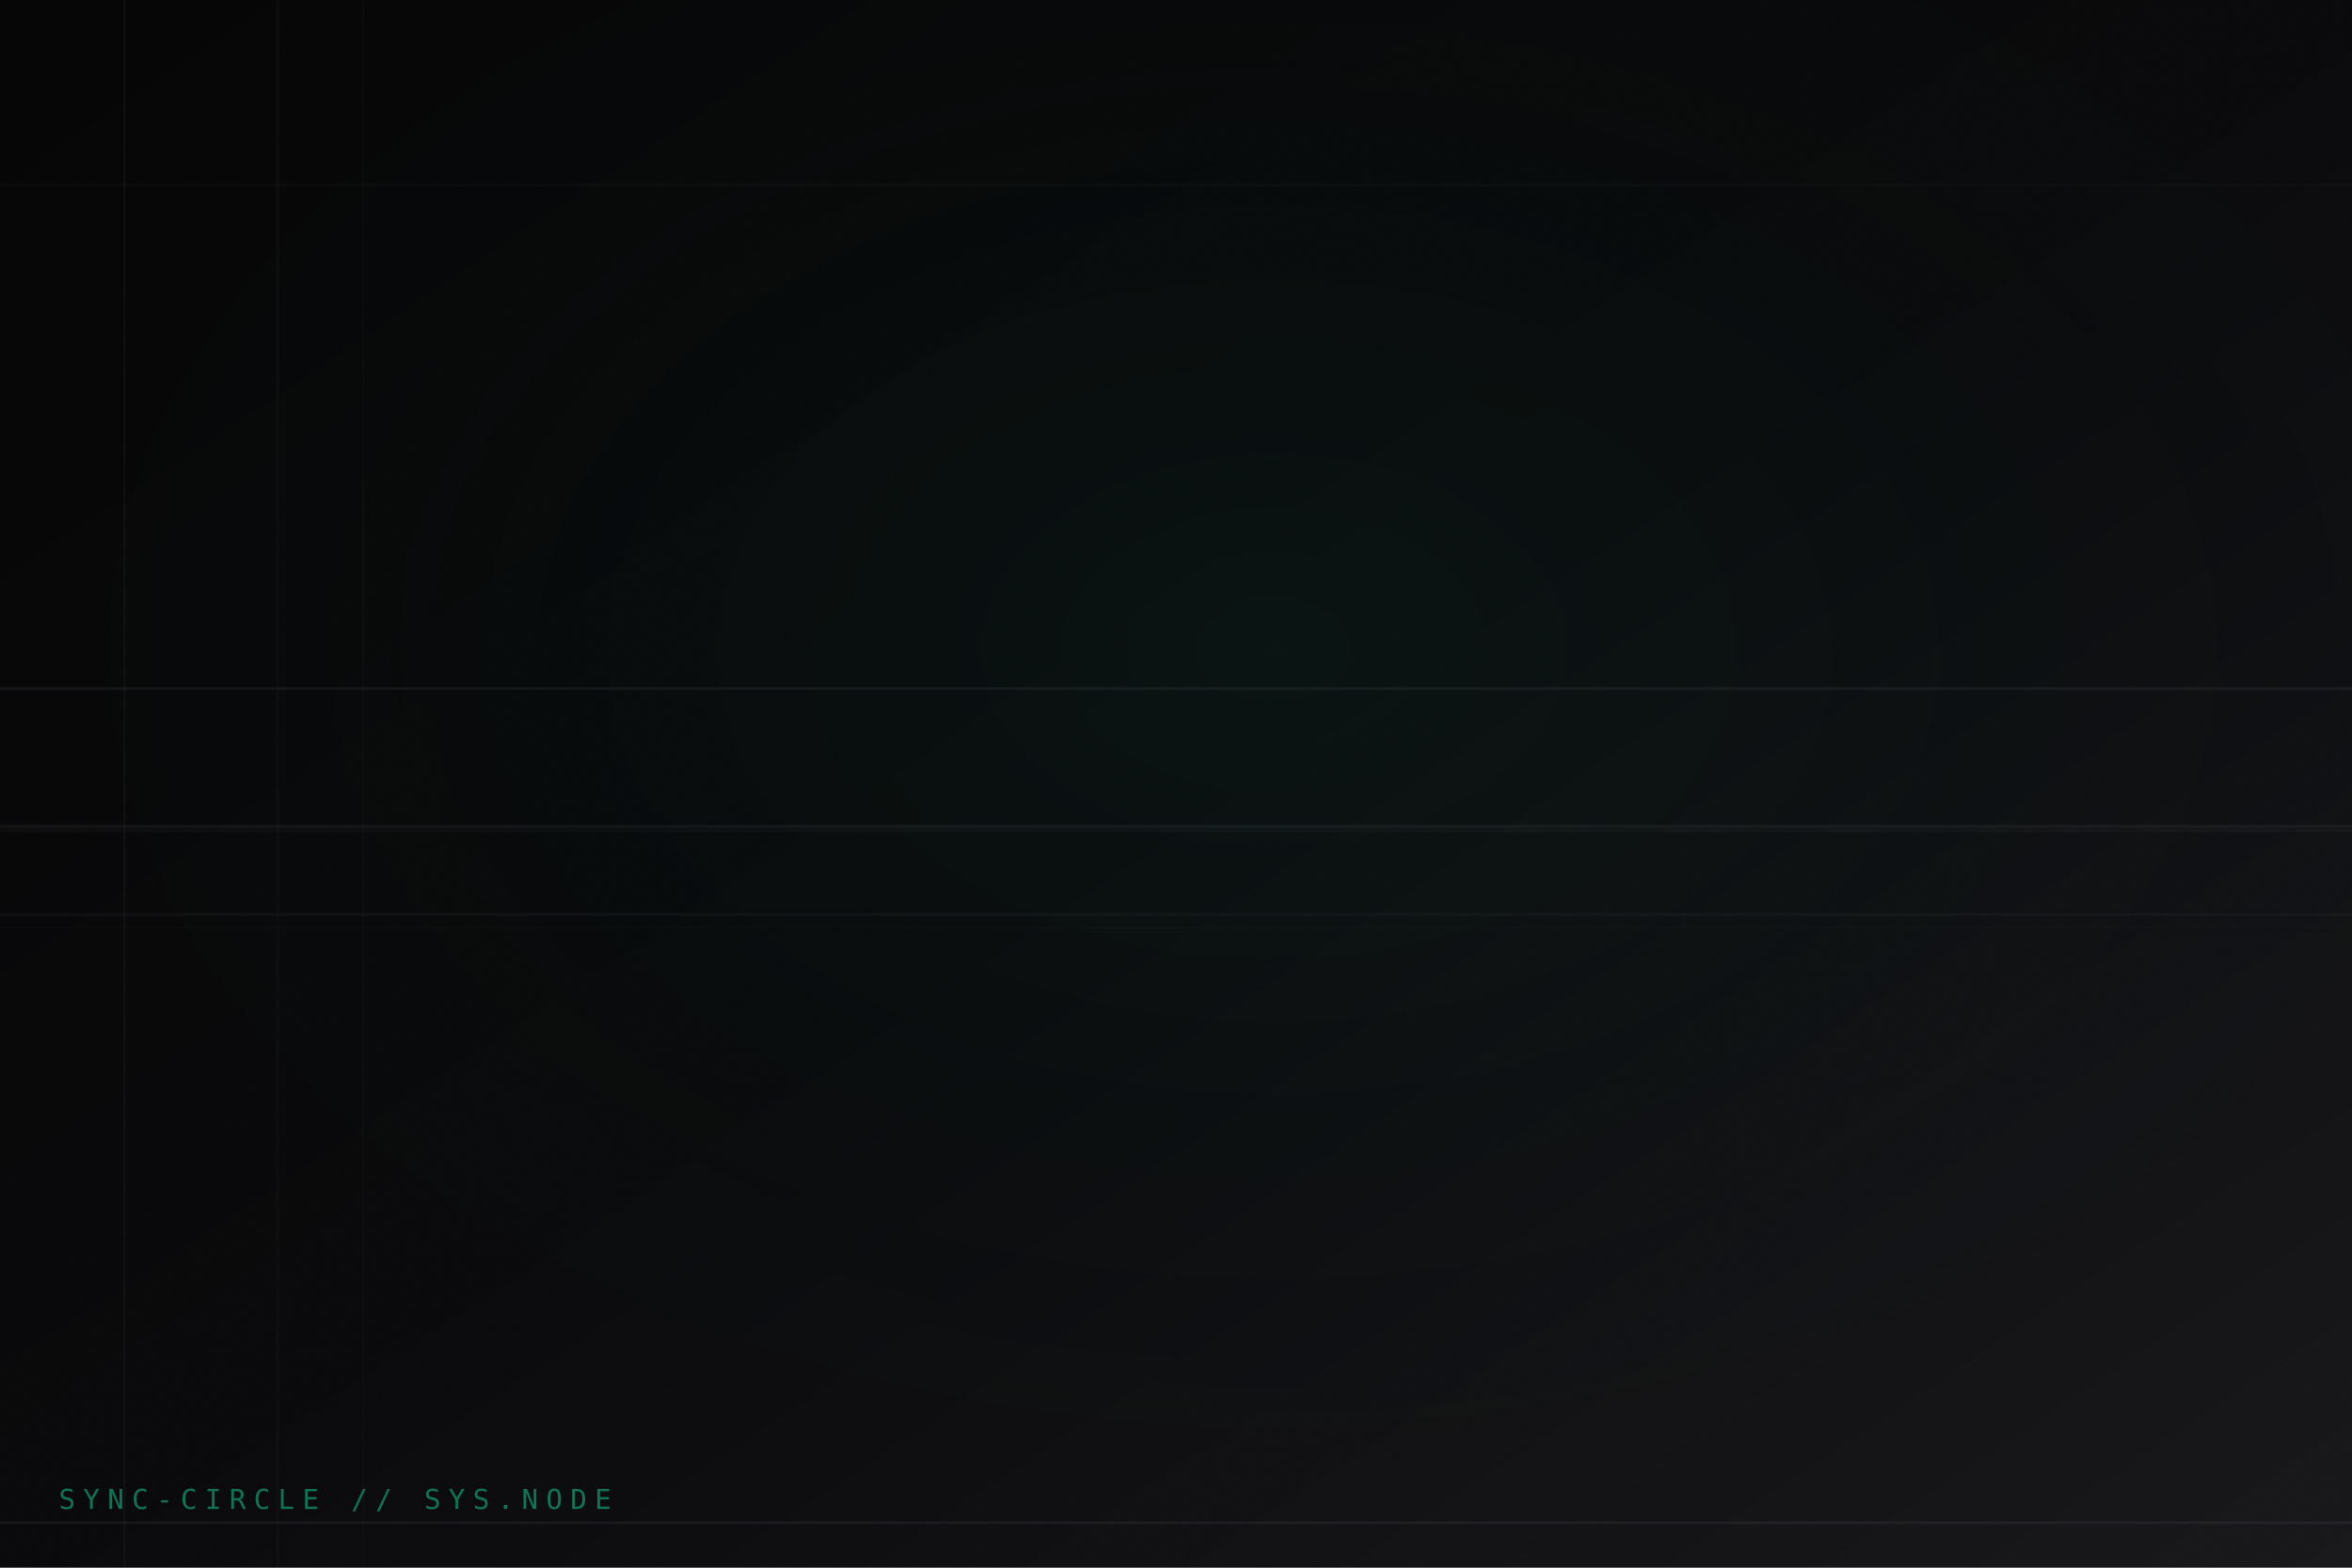
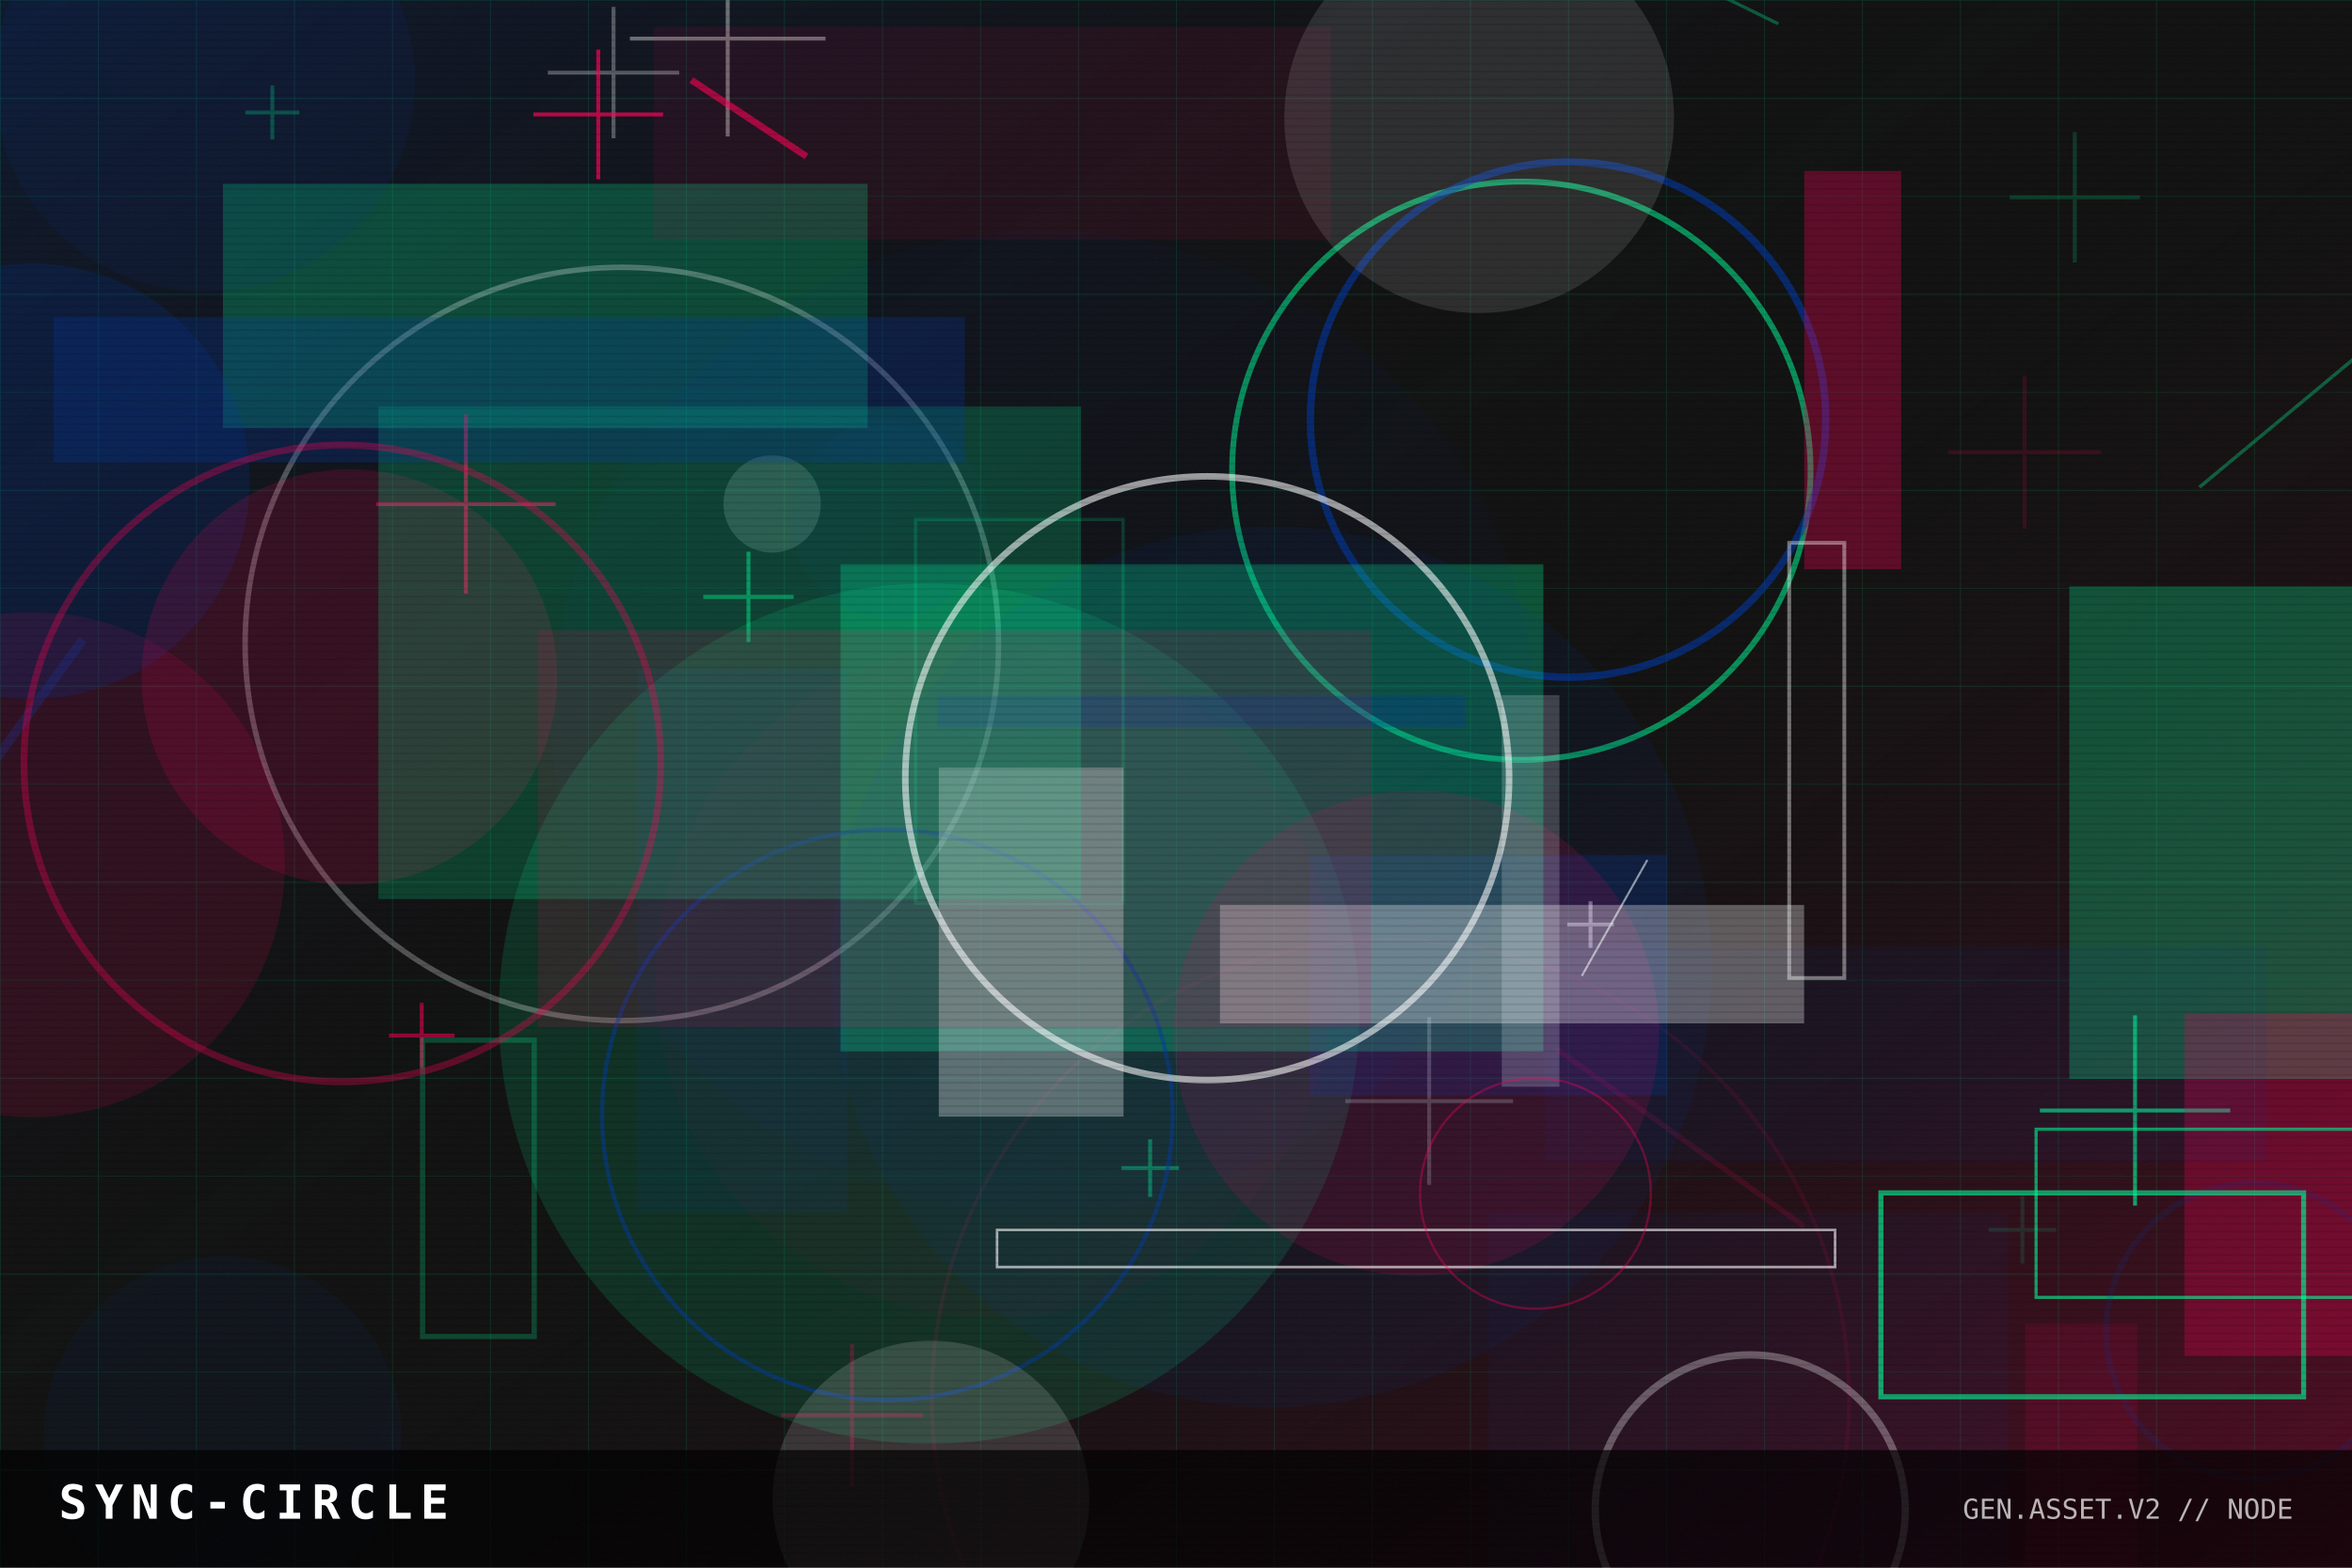
<svg xmlns="http://www.w3.org/2000/svg" width="1200" height="800" viewBox="0 0 1200 800" preserveAspectRatio="xMidYMid slice">
  <defs>
    <filter id="noise-sync-circle" x="0%" y="0%" width="100%" height="100%">
-       <feTurbulence type="fractalNoise" baseFrequency="0.856" numOctaves="3" result="noise" />
-       <feColorMatrix type="matrix" values="1 0 0 0 0  0 1 0 0 0  0 0 1 0 0  0 0 0 0.05 0" in="noise" result="coloredNoise" />
+       <feTurbulence type="fractalNoise" baseFrequency="0.756" numOctaves="4" result="noise" />
+       <feColorMatrix type="matrix" values="1 0 0 0 0  0 1 0 0 0  0 0 1 0 0  0 0 0 0.1 0" in="noise" result="coloredNoise" />
      <feComposite operator="in" in="coloredNoise" in2="SourceGraphic" result="composite" />
    </filter>
-     <linearGradient id="grad-main-sync-circle" x1="0%" y1="0%" x2="100%" y2="100%">
-       <stop offset="0%" stop-color="#050505" />
-       <stop offset="50%" stop-color="#09090b" />
-       <stop offset="100%" stop-color="#18181b" />
+     <linearGradient id="grad-sync-circle" x1="0%" y1="0%" x2="100%" y2="100%">
+       <stop offset="0%" stop-color="#0038A8" stop-opacity="0.2" />
+       <stop offset="50%" stop-color="#121212" stop-opacity="0" />
+       <stop offset="100%" stop-color="#FF0055" stop-opacity="0.3" />
    </linearGradient>
-     <radialGradient id="glow-sync-circle" cx="54.094%" cy="41.507%" r="60%">
-       <stop offset="0%" stop-color="#064e3b" stop-opacity="0.15" />
-       <stop offset="100%" stop-color="#050505" stop-opacity="0" />
-     </radialGradient>
-     <pattern id="grid-sync-circle" width="40" height="40" patternUnits="userSpaceOnUse">
-       <path d="M 40 0 L 0 0 0 40" fill="none" stroke="#27272a" stroke-width="0.5" stroke-opacity="0.3" />
+     <pattern id="grid-sync-circle" width="50" height="50" patternUnits="userSpaceOnUse">
+       <path d="M 50 0 L 0 0 0 50" fill="none" stroke="#00FF99" stroke-width="0.5" stroke-opacity="0.2" />
    </pattern>
  </defs>
-   <rect width="100%" height="100%" fill="url(#grad-main-sync-circle)" />
-   <rect width="100%" height="100%" fill="url(#glow-sync-circle)" />
-   <rect x="0" y="11.727%" width="100%" height="1.42" fill="#52525b" opacity="0.064" />
-   <rect x="0" y="58.248%" width="100%" height="1.503" fill="#52525b" opacity="0.104" />
-   <rect x="0" y="59.118%" width="100%" height="0.718" fill="#52525b" opacity="0.05" />
-   <rect x="0" y="43.835%" width="100%" height="1.394" fill="#52525b" opacity="0.187" />
-   <rect x="5.252%" y="0" width="1.051" height="100%" fill="#52525b" opacity="0.098" />
-   <rect x="0" y="52.87%" width="100%" height="1.66" fill="#52525b" opacity="0.088" />
-   <rect x="0" y="97.04%" width="100%" height="1.42" fill="#52525b" opacity="0.185" />
-   <rect x="15.41%" y="0" width="0.964" height="100%" fill="#52525b" opacity="0.054" />
-   <rect x="0" y="52.612%" width="100%" height="1.577" fill="#52525b" opacity="0.154" />
-   <rect x="11.745%" y="0" width="1.618" height="100%" fill="#52525b" opacity="0.064" />
-   <text x="30" y="770" font-family="monospace" font-size="14" fill="#10b981" opacity="0.6" letter-spacing="4">
-             SYNC-CIRCLE // SYS.NODE
+   <rect width="100%" height="100%" fill="#121212" />
+   <rect width="100%" height="100%" fill="url(#grad-sync-circle)" />
+   <rect width="100%" height="100%" fill="url(#grid-sync-circle)" />
+   <rect x="9.479%" y="11.727%" width="27.41%" height="15.578%" fill="#00FF99" opacity="0.234" />
+   <circle cx="59.118%" cy="89.187%" r="22.944%" fill="none" stroke="#FF0055" stroke-width="1.894" opacity="0.102" />
+   <rect x="63.282%" y="77.356%" width="22.091%" height="36.886%" fill="#0038A8" opacity="0.066" />
+   <g stroke="#FFFFFF" stroke-width="2" opacity="0.38">
+     <line x1="321.367" y1="19.713" x2="421.185" y2="19.713" />
+     <line x1="371.276" y1="-30.195" x2="371.276" y2="69.622" />
+   </g>
+   <g stroke="#00FF99" stroke-width="2" opacity="0.416">
+     <line x1="572.111" y1="596.089" x2="601.507" y2="596.089" />
+     <line x1="586.809" y1="581.392" x2="586.809" y2="610.787" />
+   </g>
+   <line x1="3.513%" y1="40.817%" x2="-2.236%" y2="52.659%" stroke="#0038A8" stroke-width="4.759" opacity="0.307" />
+   <g stroke="#FFFFFF" stroke-width="2" opacity="0.571">
+     <line x1="799.588" y1="471.832" x2="823.392" y2="471.832" />
+     <line x1="811.49" y1="459.93" x2="811.49" y2="483.734" />
+   </g>
+   <rect x="27.798%" y="1.727%" width="28.786%" height="13.551%" fill="#FF0055" opacity="0.078" />
+   <g stroke="#FF0055" stroke-width="2" opacity="0.592">
+     <line x1="191.961" y1="257.233" x2="283.459" y2="257.233" />
+     <line x1="237.71" y1="211.483" x2="237.71" y2="302.982" />
+   </g>
+   <g stroke="#00FF99" stroke-width="2" opacity="0.606">
+     <line x1="1040.759" y1="566.684" x2="1137.863" y2="566.684" />
+     <line x1="1089.311" y1="518.132" x2="1089.311" y2="615.236" />
+   </g>
+   <circle cx="39.499%" cy="64.659%" r="21.524%" fill="#00FF99" opacity="0.131" />
+   <g stroke="#00FF99" stroke-width="2" opacity="0.169">
+     <line x1="1025.352" y1="100.699" x2="1091.784" y2="100.699" />
+     <line x1="1058.568" y1="67.483" x2="1058.568" y2="133.915" />
+   </g>
+   <circle cx="1.372%" cy="55.149%" r="12.635%" fill="#FF0055" opacity="0.125" />
+   <circle cx="9.46%" cy="91.557%" r="8.963%" fill="#0038A8" opacity="0.063" />
+   <rect x="55.682%" y="54.522%" width="15.207%" height="15.349%" fill="#0038A8" opacity="0.235" />
+   <rect x="87.983%" y="37.412%" width="28.505%" height="31.409%" fill="#00FF99" opacity="0.272" />
+   <circle cx="64.683%" cy="30.027%" r="14.469%" fill="none" stroke="#00FF99" stroke-width="2.977" opacity="0.527" />
+   <rect x="27.086%" y="42.693%" width="8.925%" height="34.607%" fill="#0038A8" opacity="0.105" />
+   <circle cx="26.438%" cy="41.077%" r="18.846%" fill="none" stroke="#FFFFFF" stroke-width="2.774" opacity="0.27" />
+   <circle cx="66.67%" cy="26.762%" r="12.891%" fill="none" stroke="#0038A8" stroke-width="3.728" opacity="0.596" />
+   <circle cx="1.358%" cy="30.694%" r="10.888%" fill="#0038A8" opacity="0.186" />
+   <line x1="76.699%" y1="78.216%" x2="66.179%" y2="66.904%" stroke="#FF0055" stroke-width="2.7" opacity="0.141" />
+   <rect x="92.876%" y="64.676%" width="17.147%" height="21.813%" fill="#FF0055" opacity="0.266" />
+   <g stroke="#FF0055" stroke-width="2" opacity="0.276">
+     <line x1="398.565" y1="722.159" x2="470.916" y2="722.159" />
+     <line x1="434.74" y1="685.984" x2="434.74" y2="758.334" />
+   </g>
+   <rect x="76.713%" y="10.909%" width="4.12%" height="25.399%" fill="#FF0055" opacity="0.313" />
+   <rect x="65.685%" y="60.388%" width="30.688%" height="13.671%" fill="#0038A8" opacity="0.079" />
+   <g stroke="#FF0055" stroke-width="2" opacity="0.554">
+     <line x1="198.499" y1="528.453" x2="231.845" y2="528.453" />
+     <line x1="215.172" y1="511.78" x2="215.172" y2="545.125" />
+   </g>
+   <g stroke="#FFFFFF" stroke-width="2" opacity="0.295">
+     <line x1="279.506" y1="37.048" x2="346.525" y2="37.048" />
+     <line x1="313.016" y1="3.539" x2="313.016" y2="70.558" />
+   </g>
+   <rect x="35.737%" y="35.995%" width="29.882%" height="31.088%" fill="#00FF99" opacity="0.279" />
+   <circle cx="42.26%" cy="62.491%" r="16.938%" fill="#FF0055" opacity="0.033" />
+   <rect x="17.967%" y="66.356%" width="4.746%" height="18.894%" fill="none" stroke="#00FF99" stroke-width="2.676" opacity="0.221" />
+   <circle cx="60.217%" cy="65.903%" r="12.132%" fill="#FF0055" opacity="0.143" />
+   <circle cx="44.365%" cy="46.058%" r="24.574%" fill="#0038A8" opacity="0.044" />
+   <circle cx="62.891%" cy="7.54%" r="9.749%" fill="#FFFFFF" opacity="0.114" />
+   <rect x="39.849%" y="44.386%" width="22.432%" height="2.008%" fill="#0038A8" opacity="0.268" />
+   <circle cx="74.415%" cy="96.311%" r="7.756%" fill="none" stroke="#FFFFFF" stroke-width="3.723" opacity="0.307" />
+   <line x1="75.611%" y1="1.524%" x2="56.768%" y2="-12.333%" stroke="#00FF99" stroke-width="1.66" opacity="0.304" />
+   <rect x="63.851%" y="44.348%" width="2.451%" height="24.972%" fill="#FFFFFF" opacity="0.211" />
+   <g stroke="#00FF99" stroke-width="2" opacity="0.118">
+     <line x1="1014.589" y1="627.659" x2="1049.092" y2="627.659" />
+     <line x1="1031.84" y1="610.408" x2="1031.84" y2="644.911" />
+   </g>
+   <g stroke="#FFFFFF" stroke-width="2" opacity="0.204">
+     <line x1="686.389" y1="561.913" x2="771.961" y2="561.913" />
+     <line x1="729.175" y1="519.128" x2="729.175" y2="604.699" />
+   </g>
+   <circle cx="37.727%" cy="71.111%" r="14.272%" fill="none" stroke="#0038A8" stroke-width="2.131" opacity="0.479" />
+   <rect x="86.106%" y="84.454%" width="4.764%" height="18.93%" fill="#FF0055" opacity="0.117" />
+   <line x1="70.04%" y1="54.855%" x2="67.255%" y2="62.248%" stroke="#FFFFFF" stroke-width="1.072" opacity="0.598" />
+   <circle cx="54.047%" cy="61.673%" r="22.036%" fill="#0038A8" opacity="0.087" />
+   <circle cx="39.578%" cy="95.615%" r="7.924%" fill="#FFFFFF" opacity="0.146" />
+   <line x1="93.511%" y1="31.082%" x2="103.406%" y2="18.732%" stroke="#00FF99" stroke-width="1.749" opacity="0.327" />
+   <line x1="29.393%" y1="5.105%" x2="34.293%" y2="9.982%" stroke="#FF0055" stroke-width="3.417" opacity="0.591" />
+   <rect x="51.869%" y="57.729%" width="24.836%" height="7.548%" fill="#FFFFFF" opacity="0.309" />
+   <circle cx="14.854%" cy="43.183%" r="10.394%" fill="#FF0055" opacity="0.154" />
+   <rect x="86.569%" y="72.032%" width="19.955%" height="10.725%" fill="none" stroke="#00FF99" stroke-width="1.614" opacity="0.597" />
+   <rect x="38.926%" y="33.134%" width="8.823%" height="24.468%" fill="none" stroke="#00FF99" stroke-width="1.723" opacity="0.167" />
+   <rect x="76.072%" y="34.625%" width="2.343%" height="27.762%" fill="none" stroke="#FFFFFF" stroke-width="1.947" opacity="0.407" />
+   <g stroke="#00FF99" stroke-width="2" opacity="0.259">
+     <line x1="125.171" y1="57.374" x2="152.723" y2="57.374" />
+     <line x1="138.947" y1="43.598" x2="138.947" y2="71.15" />
+   </g>
+   <circle cx="32.828%" cy="32.143%" r="2.436%" fill="#FFFFFF" opacity="0.155" />
+   <circle cx="95.822%" cy="84.89%" r="7.383%" fill="none" stroke="#0038A8" stroke-width="3.106" opacity="0.143" />
+   <rect x="42.392%" y="78.458%" width="35.63%" height="2.366%" fill="none" stroke="#FFFFFF" stroke-width="1.309" opacity="0.617" />
+   <g stroke="#FF0055" stroke-width="2" opacity="0.688">
+     <line x1="272.155" y1="58.389" x2="338.315" y2="58.389" />
+     <line x1="305.235" y1="25.309" x2="305.235" y2="91.469" />
+   </g>
+   <circle cx="37.814%" cy="33.129%" r="4.955%" fill="#0038A8" opacity="0.061" />
+   <g stroke="#00FF99" stroke-width="2" opacity="0.452">
+     <line x1="358.826" y1="304.581" x2="404.911" y2="304.581" />
+     <line x1="381.868" y1="281.538" x2="381.868" y2="327.623" />
+   </g>
+   <rect x="79.971%" y="76.094%" width="17.972%" height="13.004%" fill="none" stroke="#00FF99" stroke-width="2.57" opacity="0.627" />
+   <circle cx="8.693%" cy="5.188%" r="10.527%" fill="#0038A8" opacity="0.092" />
+   <rect x="39.915%" y="48.967%" width="7.853%" height="22.258%" fill="#FFFFFF" opacity="0.309" />
+   <rect x="16.09%" y="25.934%" width="29.875%" height="31.412%" fill="#00FF99" opacity="0.198" />
+   <circle cx="65.281%" cy="76.125%" r="5.773%" fill="none" stroke="#FF0055" stroke-width="1.185" opacity="0.336" />
+   <rect x="2.28%" y="20.228%" width="38.741%" height="9.266%" fill="#0038A8" opacity="0.255" />
+   <g stroke="#FF0055" stroke-width="2" opacity="0.152">
+     <line x1="994.001" y1="230.777" x2="1071.894" y2="230.777" />
+     <line x1="1032.947" y1="191.831" x2="1032.947" y2="269.723" />
+   </g>
+   <circle cx="14.556%" cy="48.694%" r="15.929%" fill="none" stroke="#FF0055" stroke-width="3.476" opacity="0.328" />
+   <rect x="22.88%" y="40.216%" width="35.423%" height="25.314%" fill="#FF0055" opacity="0.124" />
+   <circle cx="51.327%" cy="49.641%" r="15.104%" fill="none" stroke="#FFFFFF" stroke-width="3.357" opacity="0.576" />
+   <rect x="0" y="0" width="100%" height="1" fill="#000" opacity="0.1" />
+   <rect x="0" y="4" width="100%" height="1" fill="#000" opacity="0.1" />
+   <rect x="0" y="8" width="100%" height="1" fill="#000" opacity="0.1" />
+   <rect x="0" y="12" width="100%" height="1" fill="#000" opacity="0.1" />
+   <rect x="0" y="16" width="100%" height="1" fill="#000" opacity="0.1" />
+   <rect x="0" y="20" width="100%" height="1" fill="#000" opacity="0.1" />
+   <rect x="0" y="24" width="100%" height="1" fill="#000" opacity="0.1" />
+   <rect x="0" y="28" width="100%" height="1" fill="#000" opacity="0.1" />
+   <rect x="0" y="32" width="100%" height="1" fill="#000" opacity="0.1" />
+   <rect x="0" y="36" width="100%" height="1" fill="#000" opacity="0.1" />
+   <rect x="0" y="40" width="100%" height="1" fill="#000" opacity="0.1" />
+   <rect x="0" y="44" width="100%" height="1" fill="#000" opacity="0.1" />
+   <rect x="0" y="48" width="100%" height="1" fill="#000" opacity="0.1" />
+   <rect x="0" y="52" width="100%" height="1" fill="#000" opacity="0.1" />
+   <rect x="0" y="56" width="100%" height="1" fill="#000" opacity="0.1" />
+   <rect x="0" y="60" width="100%" height="1" fill="#000" opacity="0.1" />
+   <rect x="0" y="64" width="100%" height="1" fill="#000" opacity="0.1" />
+   <rect x="0" y="68" width="100%" height="1" fill="#000" opacity="0.1" />
+   <rect x="0" y="72" width="100%" height="1" fill="#000" opacity="0.1" />
+   <rect x="0" y="76" width="100%" height="1" fill="#000" opacity="0.1" />
+   <rect x="0" y="80" width="100%" height="1" fill="#000" opacity="0.1" />
+   <rect x="0" y="84" width="100%" height="1" fill="#000" opacity="0.1" />
+   <rect x="0" y="88" width="100%" height="1" fill="#000" opacity="0.1" />
+   <rect x="0" y="92" width="100%" height="1" fill="#000" opacity="0.1" />
+   <rect x="0" y="96" width="100%" height="1" fill="#000" opacity="0.1" />
+   <rect x="0" y="100" width="100%" height="1" fill="#000" opacity="0.1" />
+   <rect x="0" y="104" width="100%" height="1" fill="#000" opacity="0.1" />
+   <rect x="0" y="108" width="100%" height="1" fill="#000" opacity="0.1" />
+   <rect x="0" y="112" width="100%" height="1" fill="#000" opacity="0.1" />
+   <rect x="0" y="116" width="100%" height="1" fill="#000" opacity="0.1" />
+   <rect x="0" y="120" width="100%" height="1" fill="#000" opacity="0.1" />
+   <rect x="0" y="124" width="100%" height="1" fill="#000" opacity="0.1" />
+   <rect x="0" y="128" width="100%" height="1" fill="#000" opacity="0.1" />
+   <rect x="0" y="132" width="100%" height="1" fill="#000" opacity="0.1" />
+   <rect x="0" y="136" width="100%" height="1" fill="#000" opacity="0.1" />
+   <rect x="0" y="140" width="100%" height="1" fill="#000" opacity="0.1" />
+   <rect x="0" y="144" width="100%" height="1" fill="#000" opacity="0.1" />
+   <rect x="0" y="148" width="100%" height="1" fill="#000" opacity="0.1" />
+   <rect x="0" y="152" width="100%" height="1" fill="#000" opacity="0.1" />
+   <rect x="0" y="156" width="100%" height="1" fill="#000" opacity="0.1" />
+   <rect x="0" y="160" width="100%" height="1" fill="#000" opacity="0.1" />
+   <rect x="0" y="164" width="100%" height="1" fill="#000" opacity="0.1" />
+   <rect x="0" y="168" width="100%" height="1" fill="#000" opacity="0.1" />
+   <rect x="0" y="172" width="100%" height="1" fill="#000" opacity="0.1" />
+   <rect x="0" y="176" width="100%" height="1" fill="#000" opacity="0.1" />
+   <rect x="0" y="180" width="100%" height="1" fill="#000" opacity="0.1" />
+   <rect x="0" y="184" width="100%" height="1" fill="#000" opacity="0.1" />
+   <rect x="0" y="188" width="100%" height="1" fill="#000" opacity="0.1" />
+   <rect x="0" y="192" width="100%" height="1" fill="#000" opacity="0.1" />
+   <rect x="0" y="196" width="100%" height="1" fill="#000" opacity="0.1" />
+   <rect x="0" y="200" width="100%" height="1" fill="#000" opacity="0.1" />
+   <rect x="0" y="204" width="100%" height="1" fill="#000" opacity="0.1" />
+   <rect x="0" y="208" width="100%" height="1" fill="#000" opacity="0.1" />
+   <rect x="0" y="212" width="100%" height="1" fill="#000" opacity="0.1" />
+   <rect x="0" y="216" width="100%" height="1" fill="#000" opacity="0.1" />
+   <rect x="0" y="220" width="100%" height="1" fill="#000" opacity="0.1" />
+   <rect x="0" y="224" width="100%" height="1" fill="#000" opacity="0.1" />
+   <rect x="0" y="228" width="100%" height="1" fill="#000" opacity="0.1" />
+   <rect x="0" y="232" width="100%" height="1" fill="#000" opacity="0.1" />
+   <rect x="0" y="236" width="100%" height="1" fill="#000" opacity="0.1" />
+   <rect x="0" y="240" width="100%" height="1" fill="#000" opacity="0.1" />
+   <rect x="0" y="244" width="100%" height="1" fill="#000" opacity="0.1" />
+   <rect x="0" y="248" width="100%" height="1" fill="#000" opacity="0.1" />
+   <rect x="0" y="252" width="100%" height="1" fill="#000" opacity="0.1" />
+   <rect x="0" y="256" width="100%" height="1" fill="#000" opacity="0.1" />
+   <rect x="0" y="260" width="100%" height="1" fill="#000" opacity="0.1" />
+   <rect x="0" y="264" width="100%" height="1" fill="#000" opacity="0.1" />
+   <rect x="0" y="268" width="100%" height="1" fill="#000" opacity="0.1" />
+   <rect x="0" y="272" width="100%" height="1" fill="#000" opacity="0.1" />
+   <rect x="0" y="276" width="100%" height="1" fill="#000" opacity="0.1" />
+   <rect x="0" y="280" width="100%" height="1" fill="#000" opacity="0.1" />
+   <rect x="0" y="284" width="100%" height="1" fill="#000" opacity="0.1" />
+   <rect x="0" y="288" width="100%" height="1" fill="#000" opacity="0.1" />
+   <rect x="0" y="292" width="100%" height="1" fill="#000" opacity="0.1" />
+   <rect x="0" y="296" width="100%" height="1" fill="#000" opacity="0.1" />
+   <rect x="0" y="300" width="100%" height="1" fill="#000" opacity="0.1" />
+   <rect x="0" y="304" width="100%" height="1" fill="#000" opacity="0.1" />
+   <rect x="0" y="308" width="100%" height="1" fill="#000" opacity="0.1" />
+   <rect x="0" y="312" width="100%" height="1" fill="#000" opacity="0.1" />
+   <rect x="0" y="316" width="100%" height="1" fill="#000" opacity="0.1" />
+   <rect x="0" y="320" width="100%" height="1" fill="#000" opacity="0.1" />
+   <rect x="0" y="324" width="100%" height="1" fill="#000" opacity="0.1" />
+   <rect x="0" y="328" width="100%" height="1" fill="#000" opacity="0.1" />
+   <rect x="0" y="332" width="100%" height="1" fill="#000" opacity="0.1" />
+   <rect x="0" y="336" width="100%" height="1" fill="#000" opacity="0.1" />
+   <rect x="0" y="340" width="100%" height="1" fill="#000" opacity="0.1" />
+   <rect x="0" y="344" width="100%" height="1" fill="#000" opacity="0.1" />
+   <rect x="0" y="348" width="100%" height="1" fill="#000" opacity="0.1" />
+   <rect x="0" y="352" width="100%" height="1" fill="#000" opacity="0.1" />
+   <rect x="0" y="356" width="100%" height="1" fill="#000" opacity="0.1" />
+   <rect x="0" y="360" width="100%" height="1" fill="#000" opacity="0.1" />
+   <rect x="0" y="364" width="100%" height="1" fill="#000" opacity="0.1" />
+   <rect x="0" y="368" width="100%" height="1" fill="#000" opacity="0.1" />
+   <rect x="0" y="372" width="100%" height="1" fill="#000" opacity="0.1" />
+   <rect x="0" y="376" width="100%" height="1" fill="#000" opacity="0.1" />
+   <rect x="0" y="380" width="100%" height="1" fill="#000" opacity="0.1" />
+   <rect x="0" y="384" width="100%" height="1" fill="#000" opacity="0.1" />
+   <rect x="0" y="388" width="100%" height="1" fill="#000" opacity="0.1" />
+   <rect x="0" y="392" width="100%" height="1" fill="#000" opacity="0.1" />
+   <rect x="0" y="396" width="100%" height="1" fill="#000" opacity="0.1" />
+   <rect x="0" y="400" width="100%" height="1" fill="#000" opacity="0.1" />
+   <rect x="0" y="404" width="100%" height="1" fill="#000" opacity="0.1" />
+   <rect x="0" y="408" width="100%" height="1" fill="#000" opacity="0.1" />
+   <rect x="0" y="412" width="100%" height="1" fill="#000" opacity="0.1" />
+   <rect x="0" y="416" width="100%" height="1" fill="#000" opacity="0.1" />
+   <rect x="0" y="420" width="100%" height="1" fill="#000" opacity="0.1" />
+   <rect x="0" y="424" width="100%" height="1" fill="#000" opacity="0.1" />
+   <rect x="0" y="428" width="100%" height="1" fill="#000" opacity="0.1" />
+   <rect x="0" y="432" width="100%" height="1" fill="#000" opacity="0.1" />
+   <rect x="0" y="436" width="100%" height="1" fill="#000" opacity="0.1" />
+   <rect x="0" y="440" width="100%" height="1" fill="#000" opacity="0.1" />
+   <rect x="0" y="444" width="100%" height="1" fill="#000" opacity="0.1" />
+   <rect x="0" y="448" width="100%" height="1" fill="#000" opacity="0.1" />
+   <rect x="0" y="452" width="100%" height="1" fill="#000" opacity="0.1" />
+   <rect x="0" y="456" width="100%" height="1" fill="#000" opacity="0.1" />
+   <rect x="0" y="460" width="100%" height="1" fill="#000" opacity="0.1" />
+   <rect x="0" y="464" width="100%" height="1" fill="#000" opacity="0.1" />
+   <rect x="0" y="468" width="100%" height="1" fill="#000" opacity="0.1" />
+   <rect x="0" y="472" width="100%" height="1" fill="#000" opacity="0.1" />
+   <rect x="0" y="476" width="100%" height="1" fill="#000" opacity="0.1" />
+   <rect x="0" y="480" width="100%" height="1" fill="#000" opacity="0.1" />
+   <rect x="0" y="484" width="100%" height="1" fill="#000" opacity="0.1" />
+   <rect x="0" y="488" width="100%" height="1" fill="#000" opacity="0.1" />
+   <rect x="0" y="492" width="100%" height="1" fill="#000" opacity="0.1" />
+   <rect x="0" y="496" width="100%" height="1" fill="#000" opacity="0.1" />
+   <rect x="0" y="500" width="100%" height="1" fill="#000" opacity="0.1" />
+   <rect x="0" y="504" width="100%" height="1" fill="#000" opacity="0.1" />
+   <rect x="0" y="508" width="100%" height="1" fill="#000" opacity="0.1" />
+   <rect x="0" y="512" width="100%" height="1" fill="#000" opacity="0.1" />
+   <rect x="0" y="516" width="100%" height="1" fill="#000" opacity="0.1" />
+   <rect x="0" y="520" width="100%" height="1" fill="#000" opacity="0.1" />
+   <rect x="0" y="524" width="100%" height="1" fill="#000" opacity="0.1" />
+   <rect x="0" y="528" width="100%" height="1" fill="#000" opacity="0.1" />
+   <rect x="0" y="532" width="100%" height="1" fill="#000" opacity="0.1" />
+   <rect x="0" y="536" width="100%" height="1" fill="#000" opacity="0.1" />
+   <rect x="0" y="540" width="100%" height="1" fill="#000" opacity="0.1" />
+   <rect x="0" y="544" width="100%" height="1" fill="#000" opacity="0.1" />
+   <rect x="0" y="548" width="100%" height="1" fill="#000" opacity="0.1" />
+   <rect x="0" y="552" width="100%" height="1" fill="#000" opacity="0.1" />
+   <rect x="0" y="556" width="100%" height="1" fill="#000" opacity="0.1" />
+   <rect x="0" y="560" width="100%" height="1" fill="#000" opacity="0.1" />
+   <rect x="0" y="564" width="100%" height="1" fill="#000" opacity="0.1" />
+   <rect x="0" y="568" width="100%" height="1" fill="#000" opacity="0.1" />
+   <rect x="0" y="572" width="100%" height="1" fill="#000" opacity="0.1" />
+   <rect x="0" y="576" width="100%" height="1" fill="#000" opacity="0.1" />
+   <rect x="0" y="580" width="100%" height="1" fill="#000" opacity="0.1" />
+   <rect x="0" y="584" width="100%" height="1" fill="#000" opacity="0.1" />
+   <rect x="0" y="588" width="100%" height="1" fill="#000" opacity="0.1" />
+   <rect x="0" y="592" width="100%" height="1" fill="#000" opacity="0.1" />
+   <rect x="0" y="596" width="100%" height="1" fill="#000" opacity="0.1" />
+   <rect x="0" y="600" width="100%" height="1" fill="#000" opacity="0.1" />
+   <rect x="0" y="604" width="100%" height="1" fill="#000" opacity="0.1" />
+   <rect x="0" y="608" width="100%" height="1" fill="#000" opacity="0.1" />
+   <rect x="0" y="612" width="100%" height="1" fill="#000" opacity="0.1" />
+   <rect x="0" y="616" width="100%" height="1" fill="#000" opacity="0.1" />
+   <rect x="0" y="620" width="100%" height="1" fill="#000" opacity="0.1" />
+   <rect x="0" y="624" width="100%" height="1" fill="#000" opacity="0.1" />
+   <rect x="0" y="628" width="100%" height="1" fill="#000" opacity="0.1" />
+   <rect x="0" y="632" width="100%" height="1" fill="#000" opacity="0.1" />
+   <rect x="0" y="636" width="100%" height="1" fill="#000" opacity="0.1" />
+   <rect x="0" y="640" width="100%" height="1" fill="#000" opacity="0.1" />
+   <rect x="0" y="644" width="100%" height="1" fill="#000" opacity="0.1" />
+   <rect x="0" y="648" width="100%" height="1" fill="#000" opacity="0.1" />
+   <rect x="0" y="652" width="100%" height="1" fill="#000" opacity="0.1" />
+   <rect x="0" y="656" width="100%" height="1" fill="#000" opacity="0.1" />
+   <rect x="0" y="660" width="100%" height="1" fill="#000" opacity="0.1" />
+   <rect x="0" y="664" width="100%" height="1" fill="#000" opacity="0.1" />
+   <rect x="0" y="668" width="100%" height="1" fill="#000" opacity="0.1" />
+   <rect x="0" y="672" width="100%" height="1" fill="#000" opacity="0.1" />
+   <rect x="0" y="676" width="100%" height="1" fill="#000" opacity="0.1" />
+   <rect x="0" y="680" width="100%" height="1" fill="#000" opacity="0.1" />
+   <rect x="0" y="684" width="100%" height="1" fill="#000" opacity="0.1" />
+   <rect x="0" y="688" width="100%" height="1" fill="#000" opacity="0.1" />
+   <rect x="0" y="692" width="100%" height="1" fill="#000" opacity="0.1" />
+   <rect x="0" y="696" width="100%" height="1" fill="#000" opacity="0.1" />
+   <rect x="0" y="700" width="100%" height="1" fill="#000" opacity="0.1" />
+   <rect x="0" y="704" width="100%" height="1" fill="#000" opacity="0.1" />
+   <rect x="0" y="708" width="100%" height="1" fill="#000" opacity="0.1" />
+   <rect x="0" y="712" width="100%" height="1" fill="#000" opacity="0.1" />
+   <rect x="0" y="716" width="100%" height="1" fill="#000" opacity="0.1" />
+   <rect x="0" y="720" width="100%" height="1" fill="#000" opacity="0.1" />
+   <rect x="0" y="724" width="100%" height="1" fill="#000" opacity="0.1" />
+   <rect x="0" y="728" width="100%" height="1" fill="#000" opacity="0.1" />
+   <rect x="0" y="732" width="100%" height="1" fill="#000" opacity="0.1" />
+   <rect x="0" y="736" width="100%" height="1" fill="#000" opacity="0.1" />
+   <rect x="0" y="740" width="100%" height="1" fill="#000" opacity="0.1" />
+   <rect x="0" y="744" width="100%" height="1" fill="#000" opacity="0.1" />
+   <rect x="0" y="748" width="100%" height="1" fill="#000" opacity="0.1" />
+   <rect x="0" y="752" width="100%" height="1" fill="#000" opacity="0.1" />
+   <rect x="0" y="756" width="100%" height="1" fill="#000" opacity="0.1" />
+   <rect x="0" y="760" width="100%" height="1" fill="#000" opacity="0.1" />
+   <rect x="0" y="764" width="100%" height="1" fill="#000" opacity="0.1" />
+   <rect x="0" y="768" width="100%" height="1" fill="#000" opacity="0.1" />
+   <rect x="0" y="772" width="100%" height="1" fill="#000" opacity="0.1" />
+   <rect x="0" y="776" width="100%" height="1" fill="#000" opacity="0.1" />
+   <rect x="0" y="780" width="100%" height="1" fill="#000" opacity="0.1" />
+   <rect x="0" y="784" width="100%" height="1" fill="#000" opacity="0.1" />
+   <rect x="0" y="788" width="100%" height="1" fill="#000" opacity="0.1" />
+   <rect x="0" y="792" width="100%" height="1" fill="#000" opacity="0.1" />
+   <rect x="0" y="796" width="100%" height="1" fill="#000" opacity="0.1" />
+   <rect x="0" y="740" width="100%" height="60" fill="#000" opacity="0.7" />
+   <text x="30" y="775" font-family="monospace" font-weight="bold" font-size="24" fill="#FFFFFF" letter-spacing="4">
+             SYNC-CIRCLE
        </text>
-   <rect width="100%" height="100%" filter="url(#noise-sync-circle)" opacity="0.3" pointer-events="none" />
+   <text x="1170" y="775" text-anchor="end" font-family="monospace" font-size="14" fill="#FFFFFF" opacity="0.7">
+             GEN.ASSET.V2 // NODE
+         </text>
+   <rect width="100%" height="100%" filter="url(#noise-sync-circle)" opacity="0.15" pointer-events="none" />
</svg>
